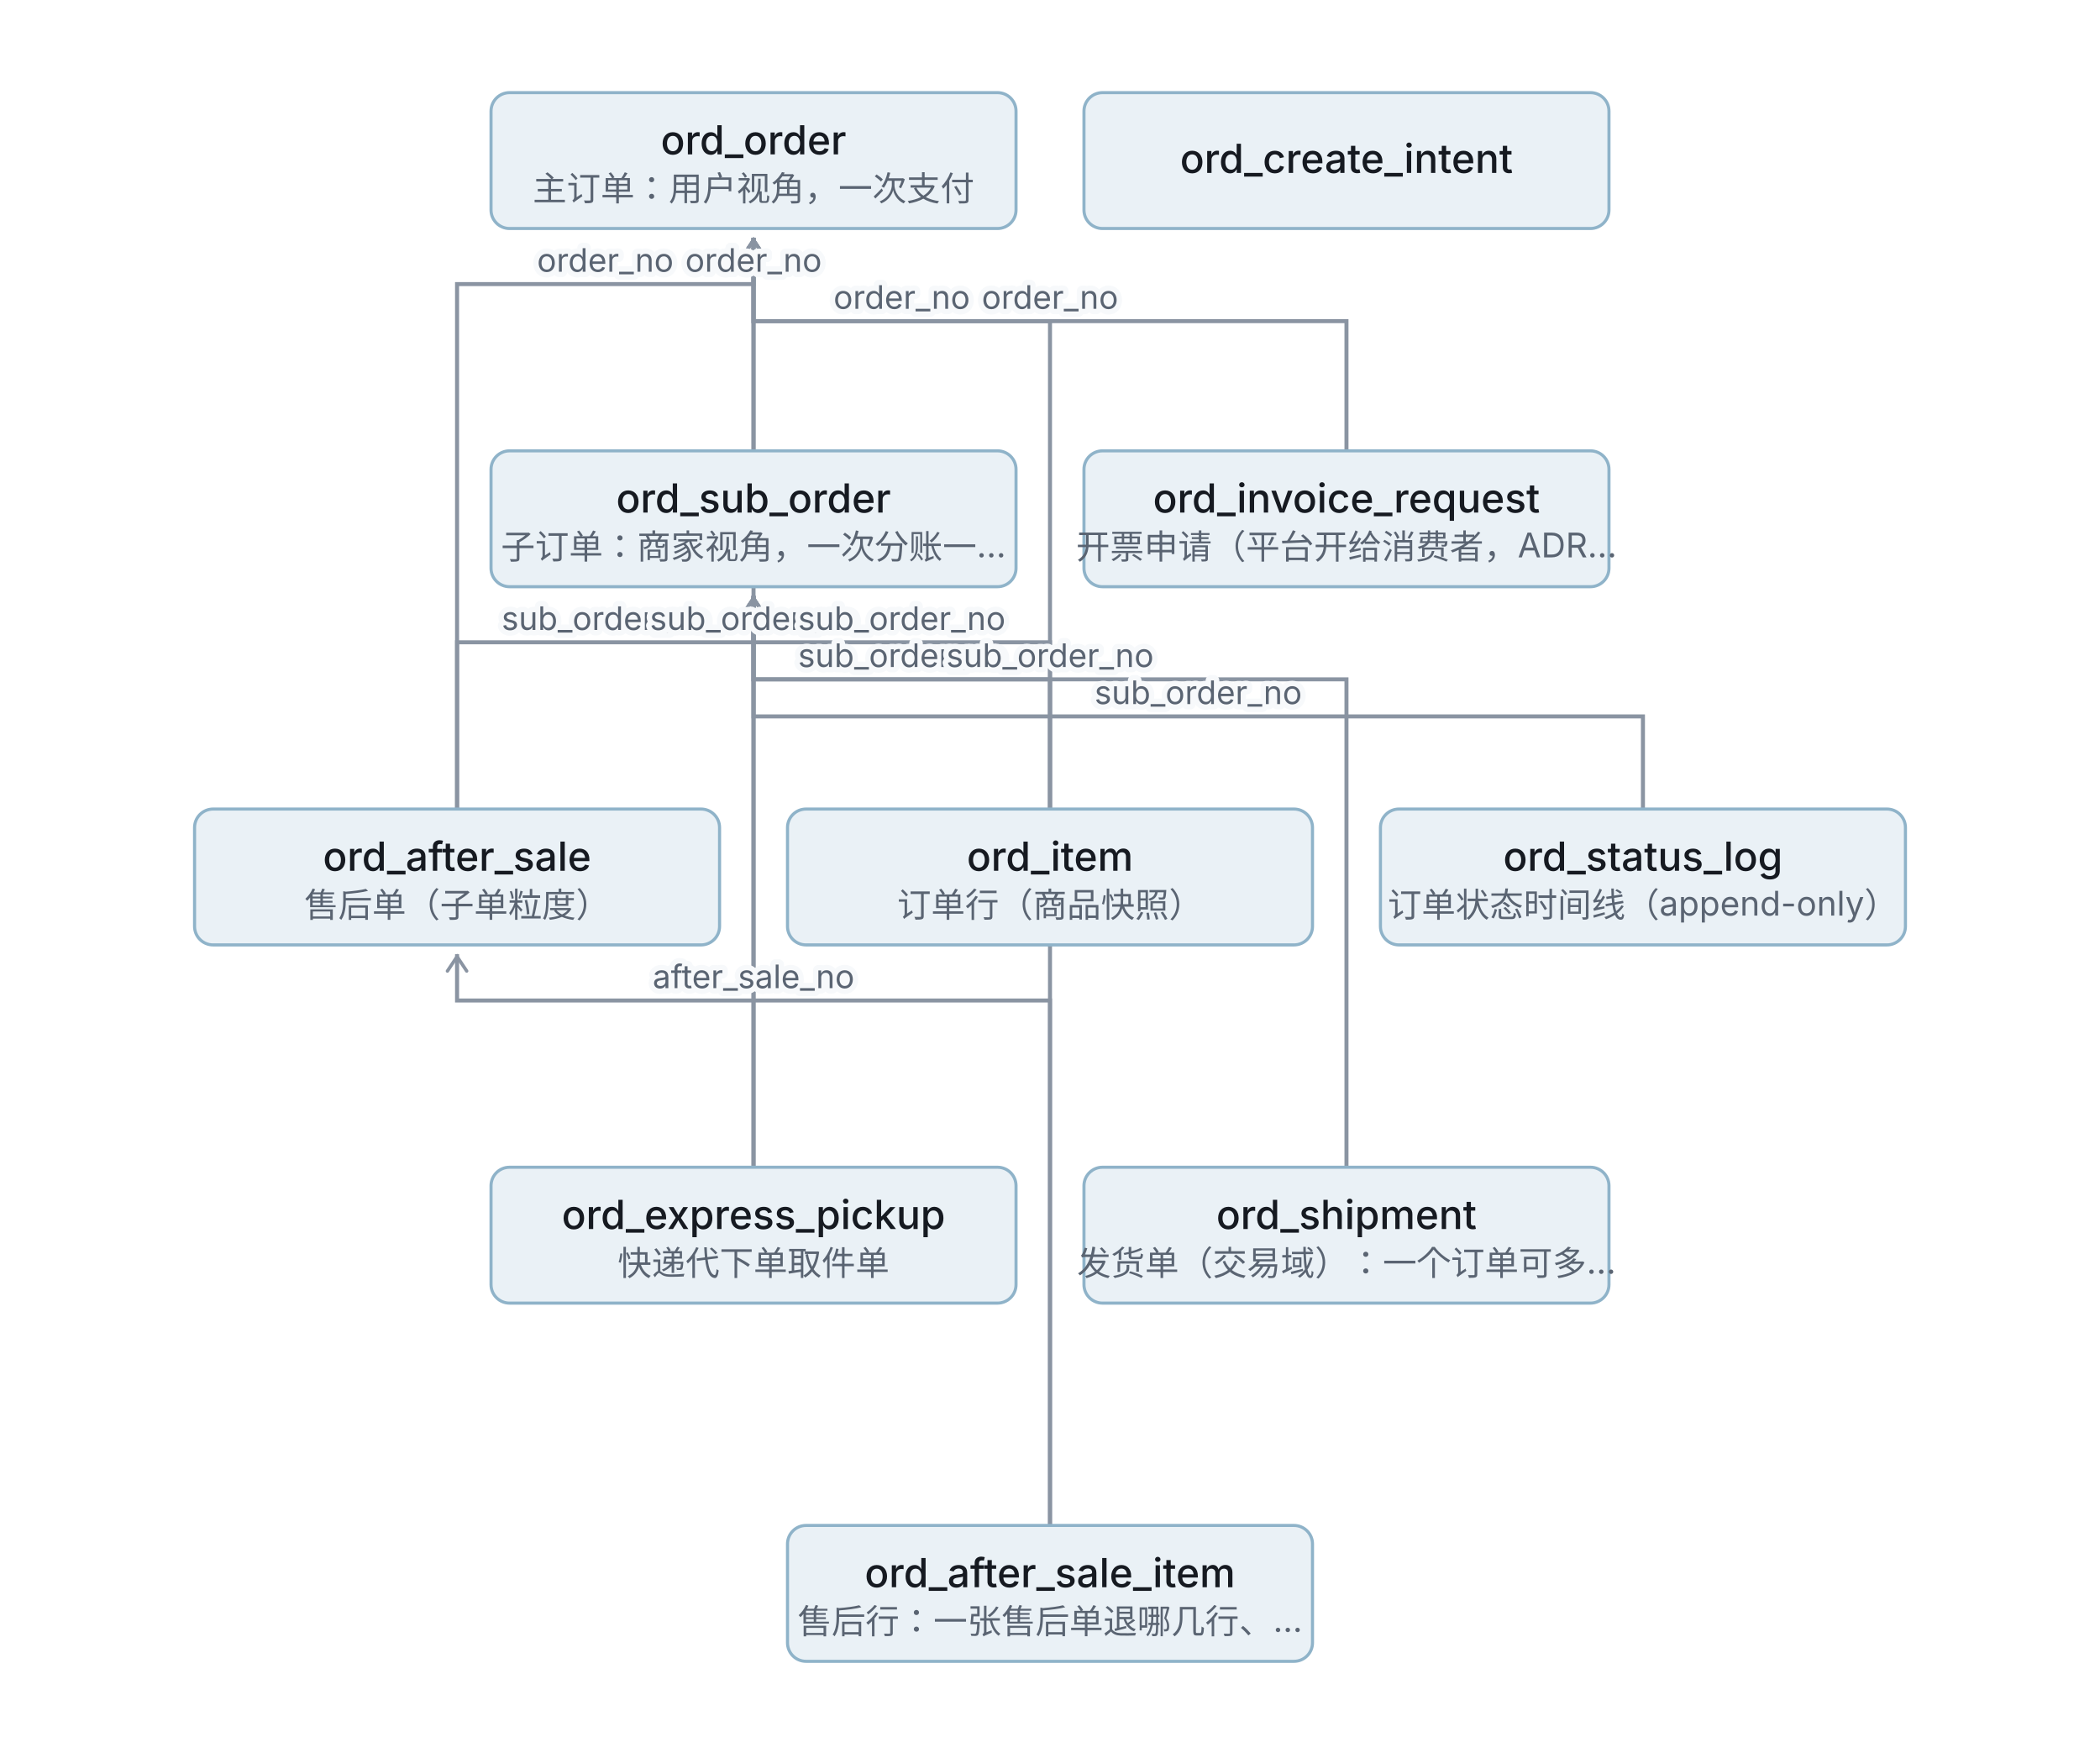
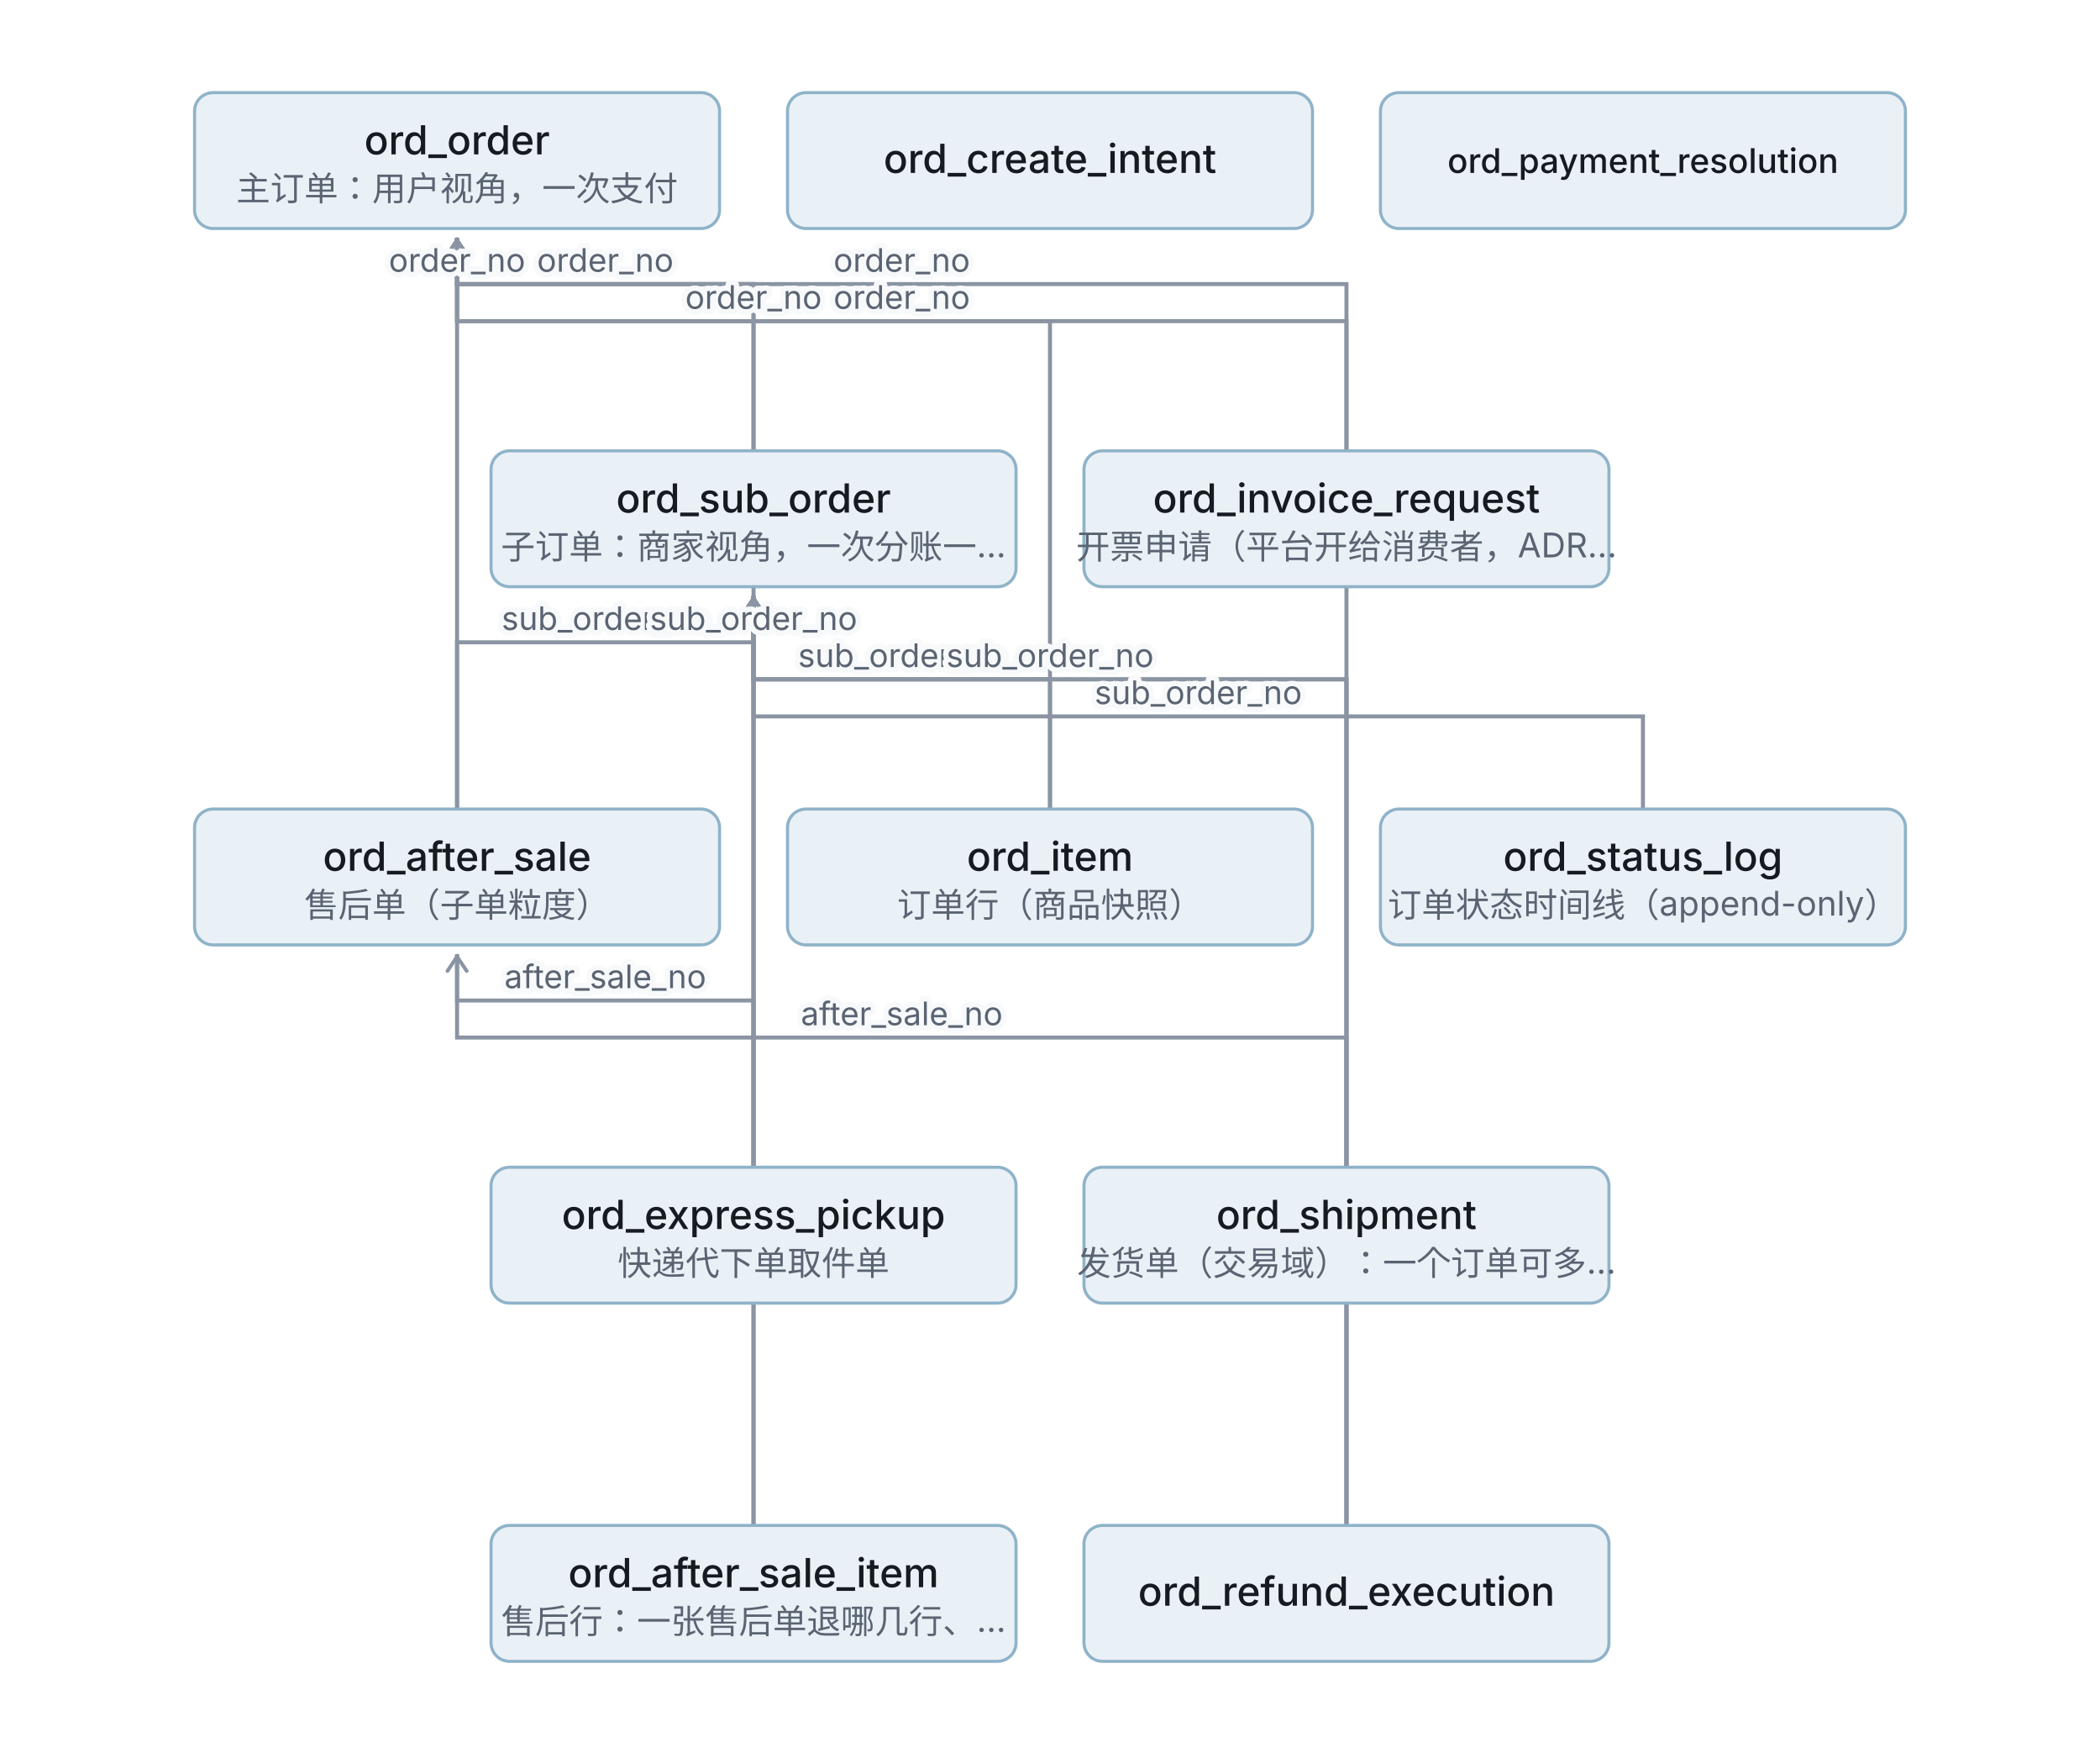
<svg xmlns="http://www.w3.org/2000/svg" width="680" height="564" viewBox="0 0 680 564" role="img" font-family="system-ui,-apple-system,'PingFang SC',sans-serif">
  <defs>
    <marker id="a" viewBox="0 0 10 10" refX="9" refY="5" markerWidth="6" markerHeight="6" orient="auto-start-reverse">
      <path d="M2 1L8 5L2 9" fill="none" stroke="#8A94A2" stroke-width="1.4" stroke-linecap="round" />
    </marker>
    <style>.n{font-weight:500;fill:#161A21}.s{font-size:11px;fill:#5A6472}
.l{font-size:10.5px;fill:#5A6472;paint-order:stroke;stroke:#F7F9FB;stroke-width:3.5;stroke-linejoin:round}.b{font-size:11px;fill:#5A6472;letter-spacing:.1em}
.ar{stroke:#8A94A2;stroke-width:1.3;fill:none}</style>
  </defs>
  <path class="ar" d="M148 262 L148 208 L244 208 L244 193" marker-end="url(#a)" />
-   <path class="ar" d="M148 262 L148 92 L244 92 L244 77" marker-end="url(#a)" />
+   <path class="ar" d="M148 262 L148 92 L148 92 L148 77" marker-end="url(#a)" />
  <path class="ar" d="M340 262 L340 220 L244 220 L244 193" marker-end="url(#a)" />
-   <path class="ar" d="M340 262 L340 104 L244 104 L244 77" marker-end="url(#a)" />
+   <path class="ar" d="M340 262 L340 104 L148 104 L148 77" marker-end="url(#a)" />
  <path class="ar" d="M532 262 L532 232 L244 232 L244 193" marker-end="url(#a)" />
-   <path class="ar" d="M244 146 L244 92 L244 92 L244 77" marker-end="url(#a)" />
-   <path class="ar" d="M436 146 L436 104 L244 104 L244 77" marker-end="url(#a)" />
+   <path class="ar" d="M244 146 L244 92 L148 92 L148 77" marker-end="url(#a)" />
+   <path class="ar" d="M436 146 L436 104 L148 104 L148 77" marker-end="url(#a)" />
  <path class="ar" d="M244 378 L244 208 L244 208 L244 193" marker-end="url(#a)" />
-   <path class="ar" d="M244 378 L244 92 L244 92 L244 77" marker-end="url(#a)" />
+   <path class="ar" d="M244 378 L244 92 L148 92 L148 77" marker-end="url(#a)" />
  <path class="ar" d="M436 378 L436 220 L244 220 L244 193" marker-end="url(#a)" />
-   <path class="ar" d="M340 494 L340 324 L148 324 L148 309" marker-end="url(#a)" />
-   <path class="ar" d="M340 494 L340 208 L244 208 L244 193" marker-end="url(#a)" />
-   <rect x="159" y="30" width="170" height="44" rx="6" fill="#EAF1F6" stroke="#8FB3C9" />
-   <text class="n" x="244" y="50" text-anchor="middle" font-size="13">ord_order</text>
-   <text class="s" x="244" y="65" text-anchor="middle">主订单：用户视角，一次支付</text>
-   <rect x="351" y="30" width="170" height="44" rx="6" fill="#EAF1F6" stroke="#8FB3C9" />
-   <text class="n" x="436" y="56" text-anchor="middle" font-size="13">ord_create_intent</text>
+   <path class="ar" d="M244 494 L244 324 L148 324 L148 309" marker-end="url(#a)" />
+   <path class="ar" d="M244 494 L244 208 L244 208 L244 193" marker-end="url(#a)" />
+   <path class="ar" d="M436 494 L436 336 L148 336 L148 309" marker-end="url(#a)" />
+   <path class="ar" d="M436 494 L436 220 L244 220 L244 193" marker-end="url(#a)" />
+   <path class="ar" d="M436 494 L436 92 L148 92 L148 77" marker-end="url(#a)" />
+   <rect x="63" y="30" width="170" height="44" rx="6" fill="#EAF1F6" stroke="#8FB3C9" />
+   <text class="n" x="148" y="50" text-anchor="middle" font-size="13">ord_order</text>
+   <text class="s" x="148" y="65" text-anchor="middle">主订单：用户视角，一次支付</text>
+   <rect x="255" y="30" width="170" height="44" rx="6" fill="#EAF1F6" stroke="#8FB3C9" />
+   <text class="n" x="340" y="56" text-anchor="middle" font-size="13">ord_create_intent</text>
+   <rect x="447" y="30" width="170" height="44" rx="6" fill="#EAF1F6" stroke="#8FB3C9" />
+   <text class="n" x="532" y="56" text-anchor="middle" font-size="11">ord_payment_resolution</text>
  <rect x="159" y="146" width="170" height="44" rx="6" fill="#EAF1F6" stroke="#8FB3C9" />
  <text class="n" x="244" y="166" text-anchor="middle" font-size="13">ord_sub_order</text>
  <text class="s" x="244" y="181" text-anchor="middle">子订单：商家视角，一次分账一…</text>
  <rect x="351" y="146" width="170" height="44" rx="6" fill="#EAF1F6" stroke="#8FB3C9" />
  <text class="n" x="436" y="166" text-anchor="middle" font-size="13">ord_invoice_request</text>
  <text class="s" x="436" y="181" text-anchor="middle">开票申请（平台开给消费者，ADR…</text>
  <rect x="63" y="262" width="170" height="44" rx="6" fill="#EAF1F6" stroke="#8FB3C9" />
  <text class="n" x="148" y="282" text-anchor="middle" font-size="13">ord_after_sale</text>
  <text class="s" x="148" y="297" text-anchor="middle">售后单（子单粒度）</text>
  <rect x="255" y="262" width="170" height="44" rx="6" fill="#EAF1F6" stroke="#8FB3C9" />
  <text class="n" x="340" y="282" text-anchor="middle" font-size="13">ord_item</text>
  <text class="s" x="340" y="297" text-anchor="middle">订单行（商品快照）</text>
  <rect x="447" y="262" width="170" height="44" rx="6" fill="#EAF1F6" stroke="#8FB3C9" />
  <text class="n" x="532" y="282" text-anchor="middle" font-size="13">ord_status_log</text>
  <text class="s" x="532" y="297" text-anchor="middle">订单状态时间线（append-only）</text>
  <rect x="159" y="378" width="170" height="44" rx="6" fill="#EAF1F6" stroke="#8FB3C9" />
  <text class="n" x="244" y="398" text-anchor="middle" font-size="13">ord_express_pickup</text>
  <text class="s" x="244" y="413" text-anchor="middle">快递代下单取件单</text>
  <rect x="351" y="378" width="170" height="44" rx="6" fill="#EAF1F6" stroke="#8FB3C9" />
  <text class="n" x="436" y="398" text-anchor="middle" font-size="13">ord_shipment</text>
  <text class="s" x="436" y="413" text-anchor="middle">发货单（交易域）：一个订单可多…</text>
-   <rect x="255" y="494" width="170" height="44" rx="6" fill="#EAF1F6" stroke="#8FB3C9" />
-   <text class="n" x="340" y="514" text-anchor="middle" font-size="13">ord_after_sale_item</text>
-   <text class="s" x="340" y="529" text-anchor="middle">售后行：一张售后单退哪几行、…</text>
+   <rect x="159" y="494" width="170" height="44" rx="6" fill="#EAF1F6" stroke="#8FB3C9" />
+   <text class="n" x="244" y="514" text-anchor="middle" font-size="13">ord_after_sale_item</text>
+   <text class="s" x="244" y="529" text-anchor="middle">售后行：一张售后单退哪几行、…</text>
+   <rect x="351" y="494" width="170" height="44" rx="6" fill="#EAF1F6" stroke="#8FB3C9" />
+   <text class="n" x="436" y="520" text-anchor="middle" font-size="13">ord_refund_execution</text>
  <text class="l" x="196" y="204" text-anchor="middle">sub_order_no</text>
+   <text class="l" x="148" y="88" text-anchor="middle">order_no</text>
+   <text class="l" x="292" y="216" text-anchor="middle">sub_order_no</text>
+   <text class="l" x="244" y="100" text-anchor="middle">order_no</text>
+   <text class="l" x="388" y="228" text-anchor="middle">sub_order_no</text>
  <text class="l" x="196" y="88" text-anchor="middle">order_no</text>
-   <text class="l" x="292" y="216" text-anchor="middle">sub_order_no</text>
  <text class="l" x="292" y="100" text-anchor="middle">order_no</text>
-   <text class="l" x="388" y="228" text-anchor="middle">sub_order_no</text>
-   <text class="l" x="244" y="88" text-anchor="middle">order_no</text>
-   <text class="l" x="340" y="100" text-anchor="middle">order_no</text>
  <text class="l" x="244" y="204" text-anchor="middle">sub_order_no</text>
-   <text class="l" x="244" y="88" text-anchor="middle">order_no</text>
+   <text class="l" x="196" y="88" text-anchor="middle">order_no</text>
  <text class="l" x="340" y="216" text-anchor="middle">sub_order_no</text>
-   <text class="l" x="244" y="320" text-anchor="middle">after_sale_no</text>
-   <text class="l" x="292" y="204" text-anchor="middle">sub_order_no</text>
+   <text class="l" x="196" y="320" text-anchor="middle">after_sale_no</text>
+   <text class="l" x="244" y="204" text-anchor="middle">sub_order_no</text>
+   <text class="l" x="292" y="332" text-anchor="middle">after_sale_no</text>
+   <text class="l" x="340" y="216" text-anchor="middle">sub_order_no</text>
+   <text class="l" x="292" y="88" text-anchor="middle">order_no</text>
</svg>
